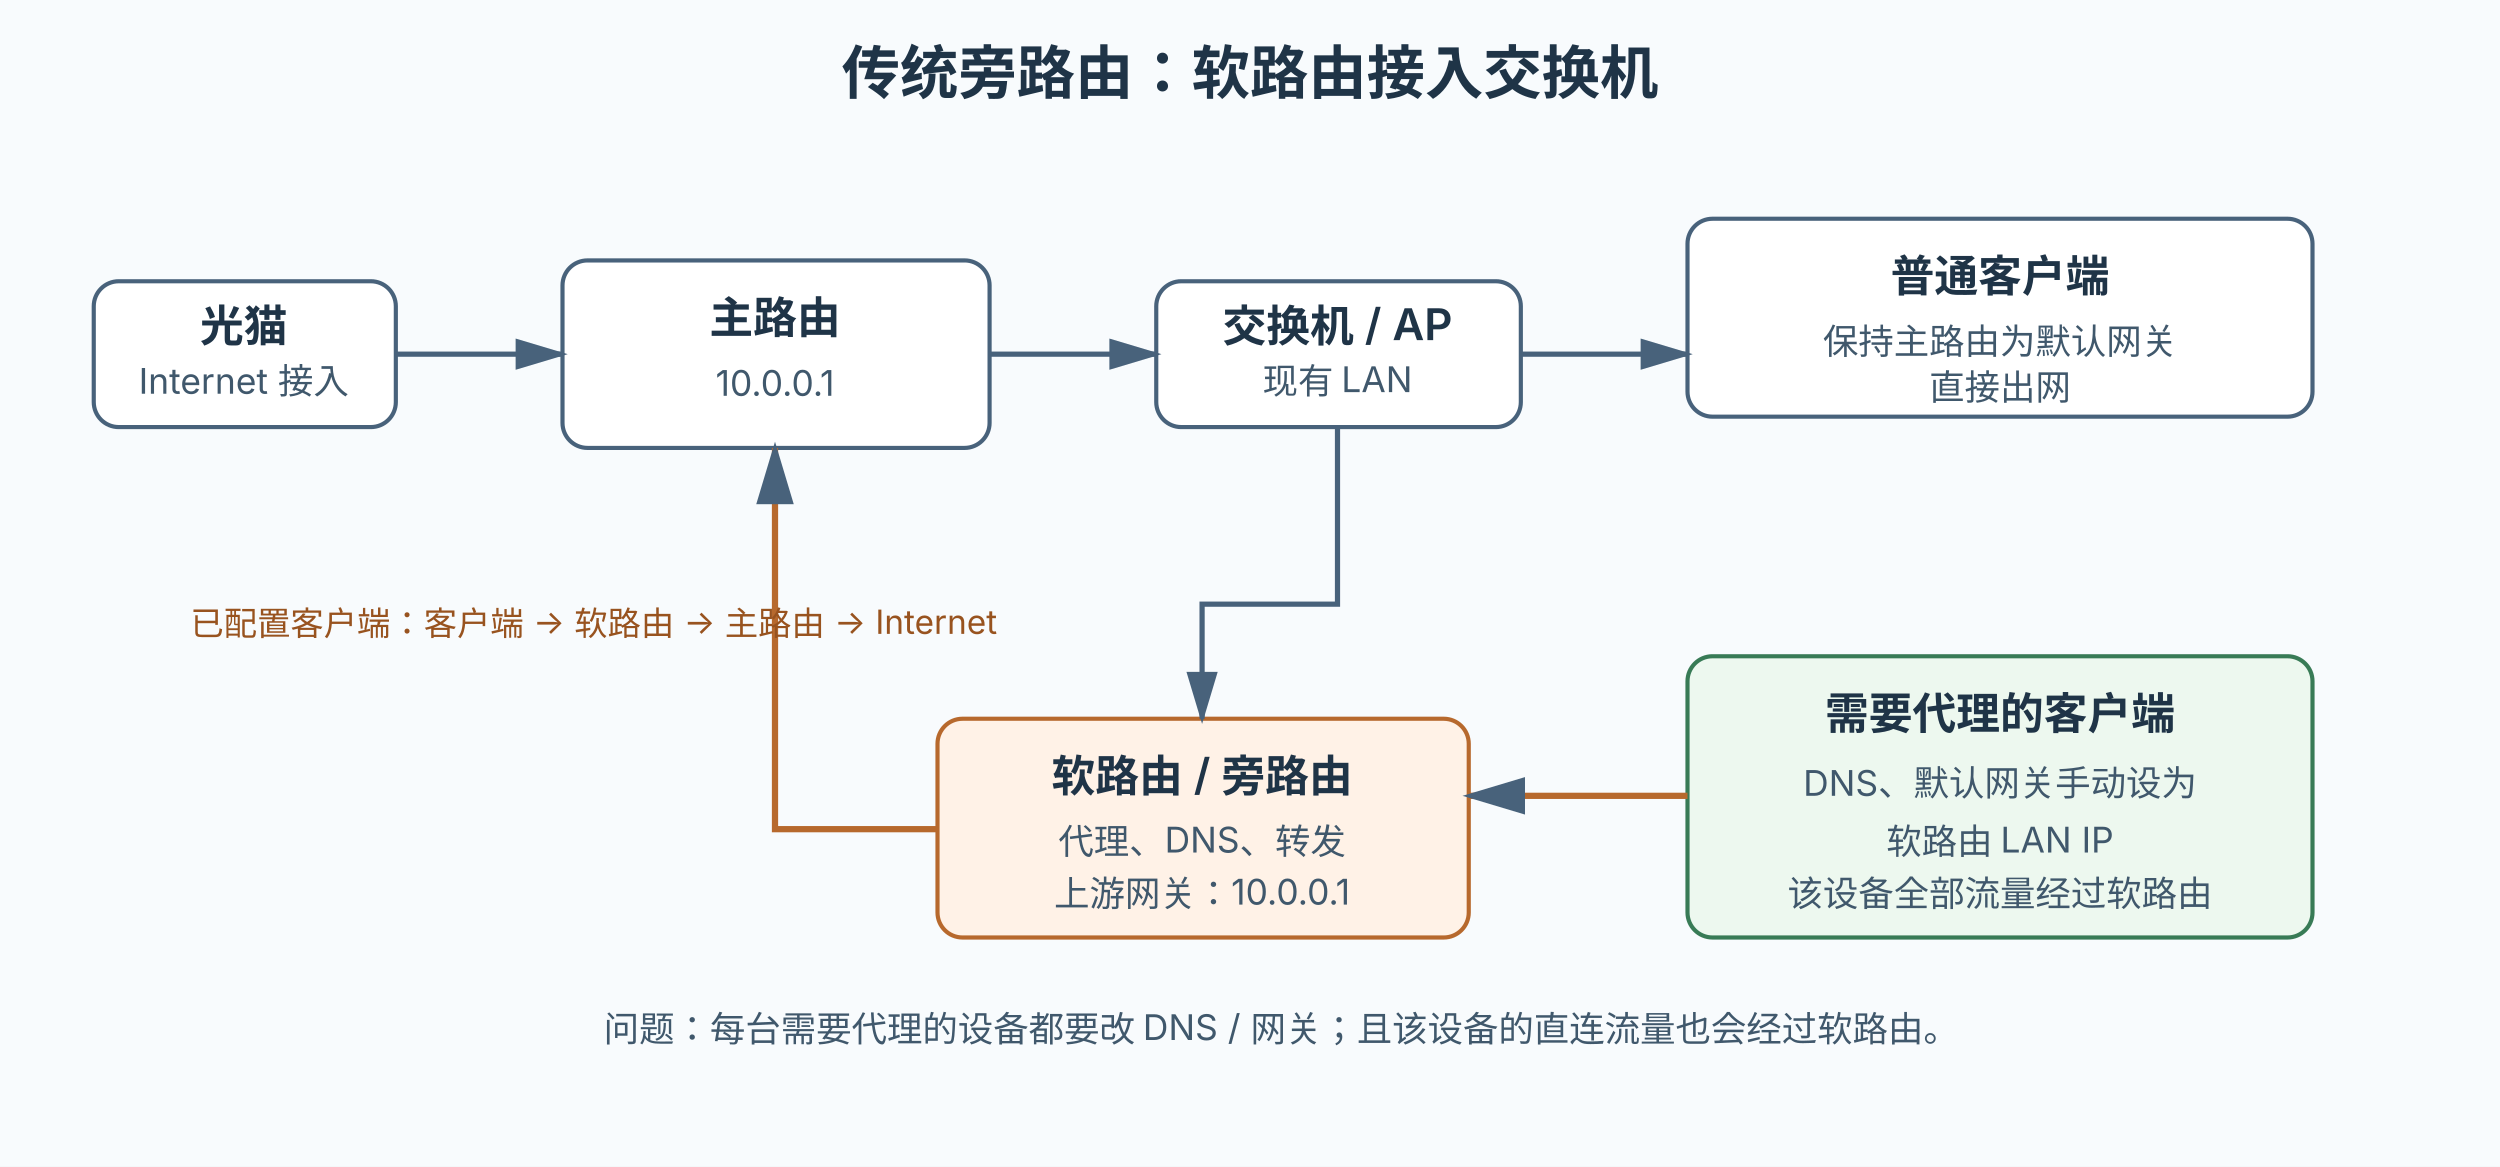
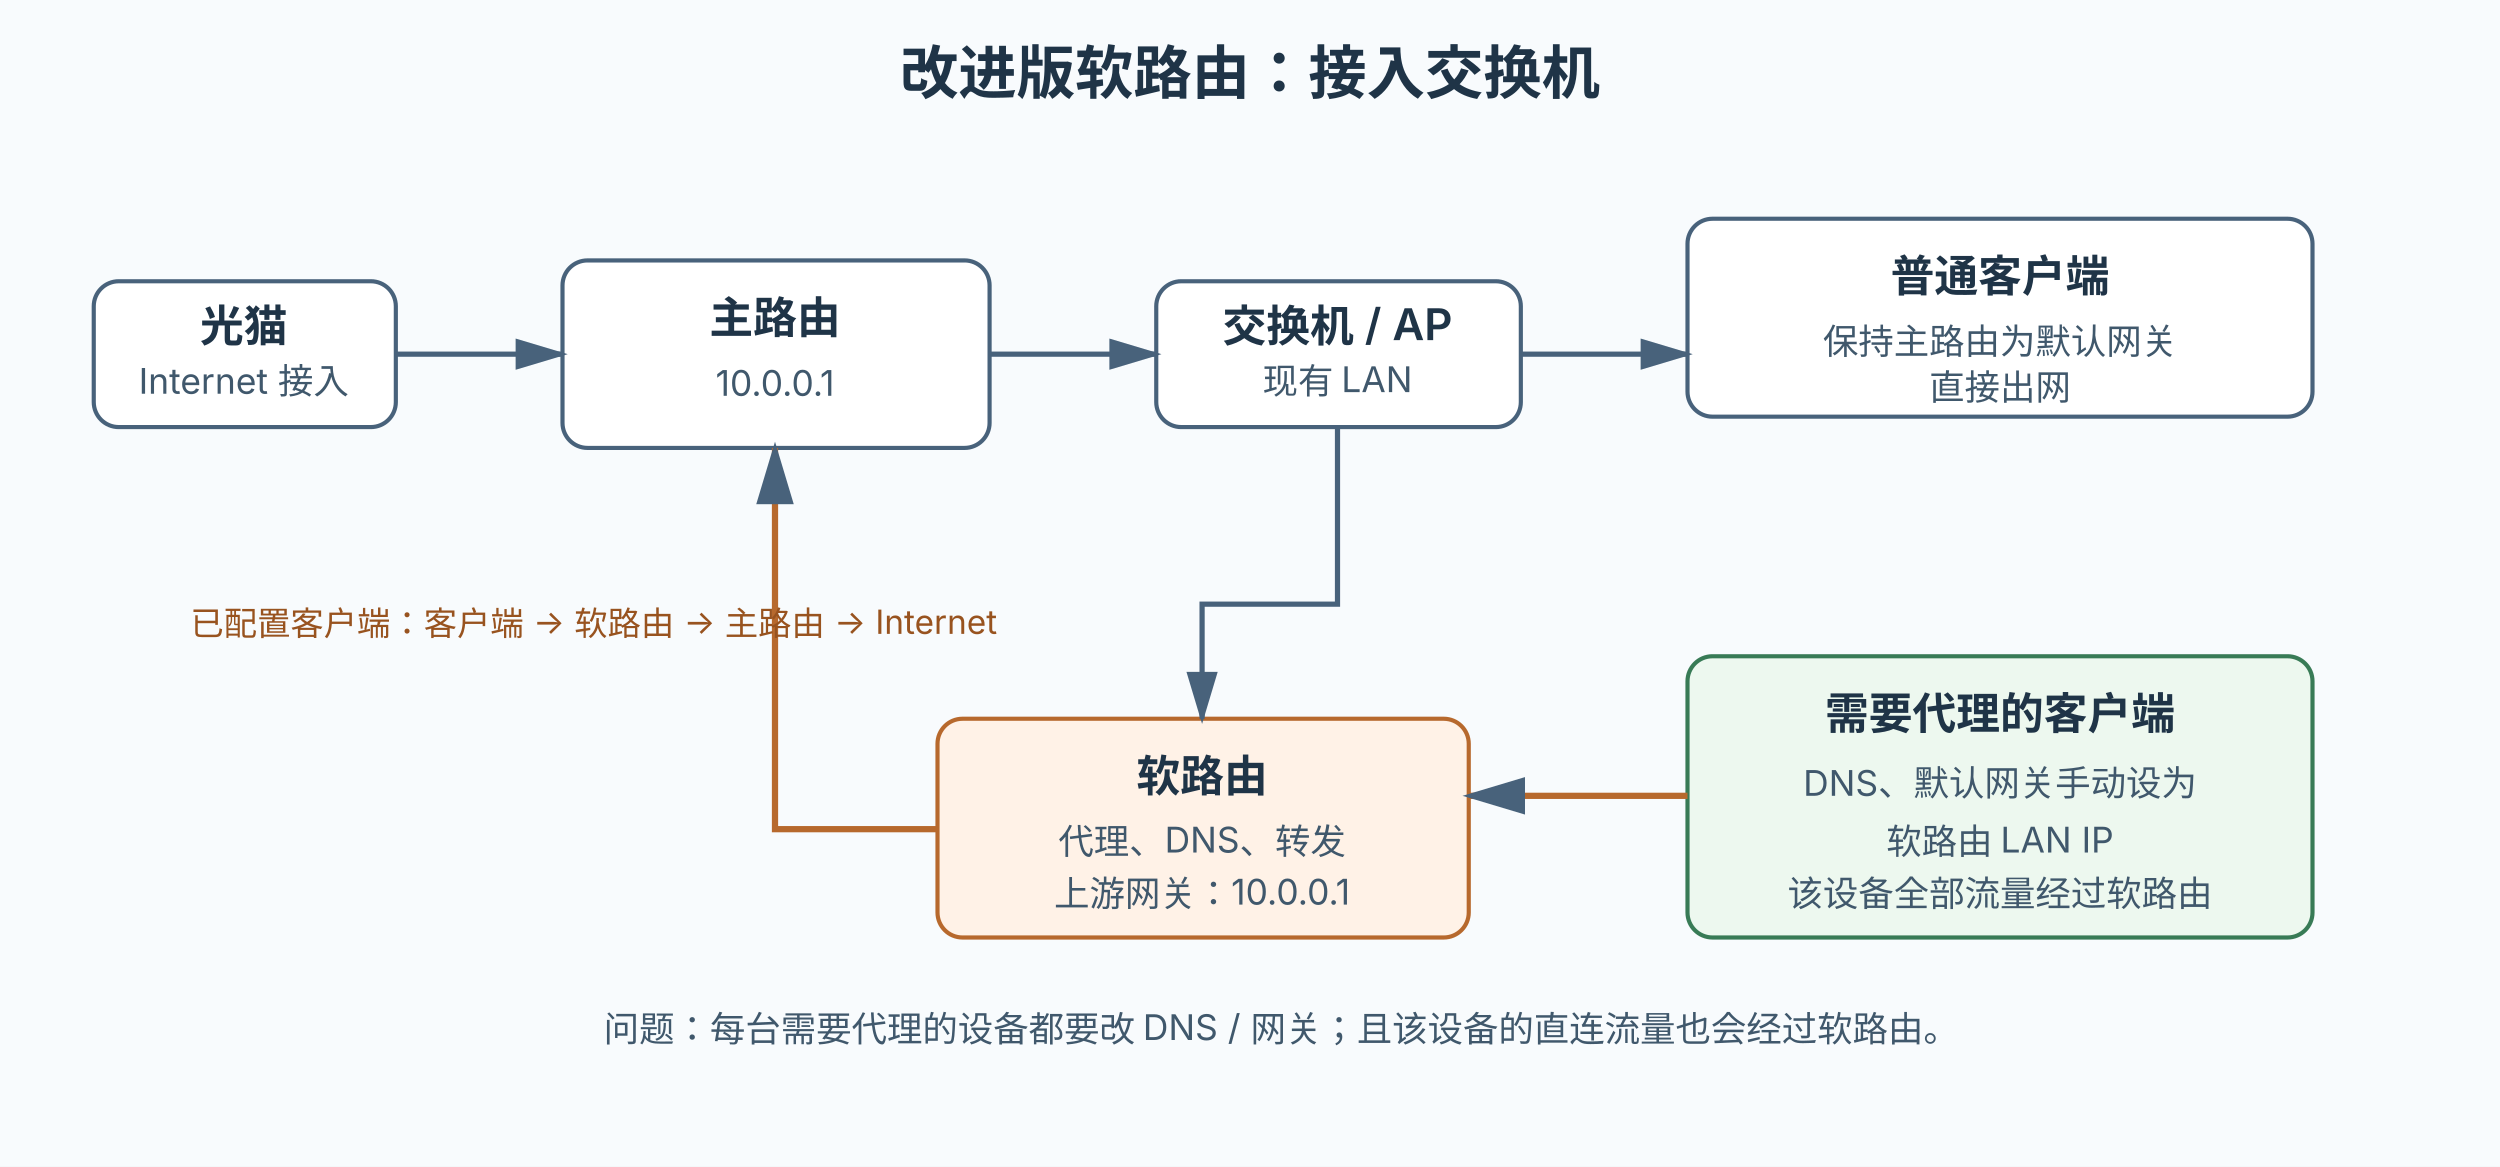
<svg xmlns="http://www.w3.org/2000/svg" width="1200" height="560" viewBox="0 0 1200 560" role="img" aria-labelledby="title desc">
  <defs>
    <marker id="arrow" markerWidth="10" markerHeight="10" refX="9" refY="3" orient="auto">
      <path d="M0,0 L10,3 L0,6 Z" fill="#48627b" />
    </marker>
    <style>.bg{fill:#f8fbfd}.box{fill:#fff;stroke:#48627b;stroke-width:2;rx:12}.soft{fill:#fff2e7;stroke:#b7692d;stroke-width:2;rx:12}.client{fill:#edf8ef;stroke:#387b56;stroke-width:2;rx:12}.line{stroke:#48627b;stroke-width:2.5;fill:none;marker-end:url(#arrow)}.orange{stroke:#b7692d;stroke-width:3;fill:none;marker-end:url(#arrow)}.label{font:600 21px -apple-system,BlinkMacSystemFont,"PingFang SC","Microsoft YaHei",sans-serif;fill:#1f3447}.small{font:17px -apple-system,BlinkMacSystemFont,"PingFang SC","Microsoft YaHei",sans-serif;fill:#40586c}.hint{font:16px -apple-system,BlinkMacSystemFont,"PingFang SC","Microsoft YaHei",sans-serif;fill:#98531f}</style>
  </defs>
  <rect class="bg" width="1200" height="560" />
-   <text x="600" y="45" text-anchor="middle" class="label" style="font-size:28px">传统旁路由：软路由接入交换机</text>
+   <text x="600" y="45" text-anchor="middle" class="label" style="font-size:28px">改进版软路由：接入交换机</text>
  <rect class="box" x="45" y="135" width="145" height="70" />
  <text x="117" y="164" text-anchor="middle" class="label">光猫</text>
  <text x="117" y="189" text-anchor="middle" class="small">Internet 接入</text>
  <rect class="box" x="270" y="125" width="205" height="90" />
  <text x="372" y="160" text-anchor="middle" class="label">主路由</text>
  <text x="372" y="190" text-anchor="middle" class="small">10.0.0.1</text>
  <rect class="box" x="555" y="135" width="175" height="70" />
  <text x="642" y="164" text-anchor="middle" class="label">交换机 / AP</text>
  <text x="642" y="189" text-anchor="middle" class="small">现有 LAN</text>
  <path class="line" d="M190 170 H270" />
  <path class="line" d="M475 170 H555" />
  <rect class="soft" x="450" y="345" width="255" height="105" />
-   <text x="577" y="380" text-anchor="middle" class="label">软路由 / 旁路由</text>
+   <text x="577" y="380" text-anchor="middle" class="label">软路由</text>
  <text x="577" y="410" text-anchor="middle" class="small">代理、DNS、转发</text>
  <text x="577" y="435" text-anchor="middle" class="small">上游网关：10.0.0.1</text>
  <rect class="client" x="810" y="315" width="300" height="135" />
  <text x="960" y="350" text-anchor="middle" class="label">需要代理的客户端</text>
  <text x="960" y="382" text-anchor="middle" class="small">DNS、默认网关手动设为</text>
  <text x="960" y="410" text-anchor="middle" class="small">软路由 LAN IP</text>
  <text x="960" y="435" text-anchor="middle" class="small">该设备全部流量经过软路由</text>
  <rect class="box" x="810" y="105" width="300" height="95" />
  <text x="960" y="140" text-anchor="middle" class="label">普通客户端</text>
  <text x="960" y="170" text-anchor="middle" class="small">保持主路由为默认网关</text>
  <text x="960" y="192" text-anchor="middle" class="small">直接出网</text>
  <path class="line" d="M730 170 H810" />
  <path class="line" d="M642 205 V290 H577 V345" />
  <path class="orange" d="M810 382 H705" />
  <path class="orange" d="M450 398 H372 V215" />
  <text x="285" y="305" text-anchor="middle" class="hint">已配置客户端：客户端 → 软路由 → 主路由 → Internet</text>
  <text x="615" y="500" text-anchor="middle" class="small">问题：每台需要代理的设备都要改 DNS / 网关；且该设备的直连流量也会经过软路由。</text>
</svg>
